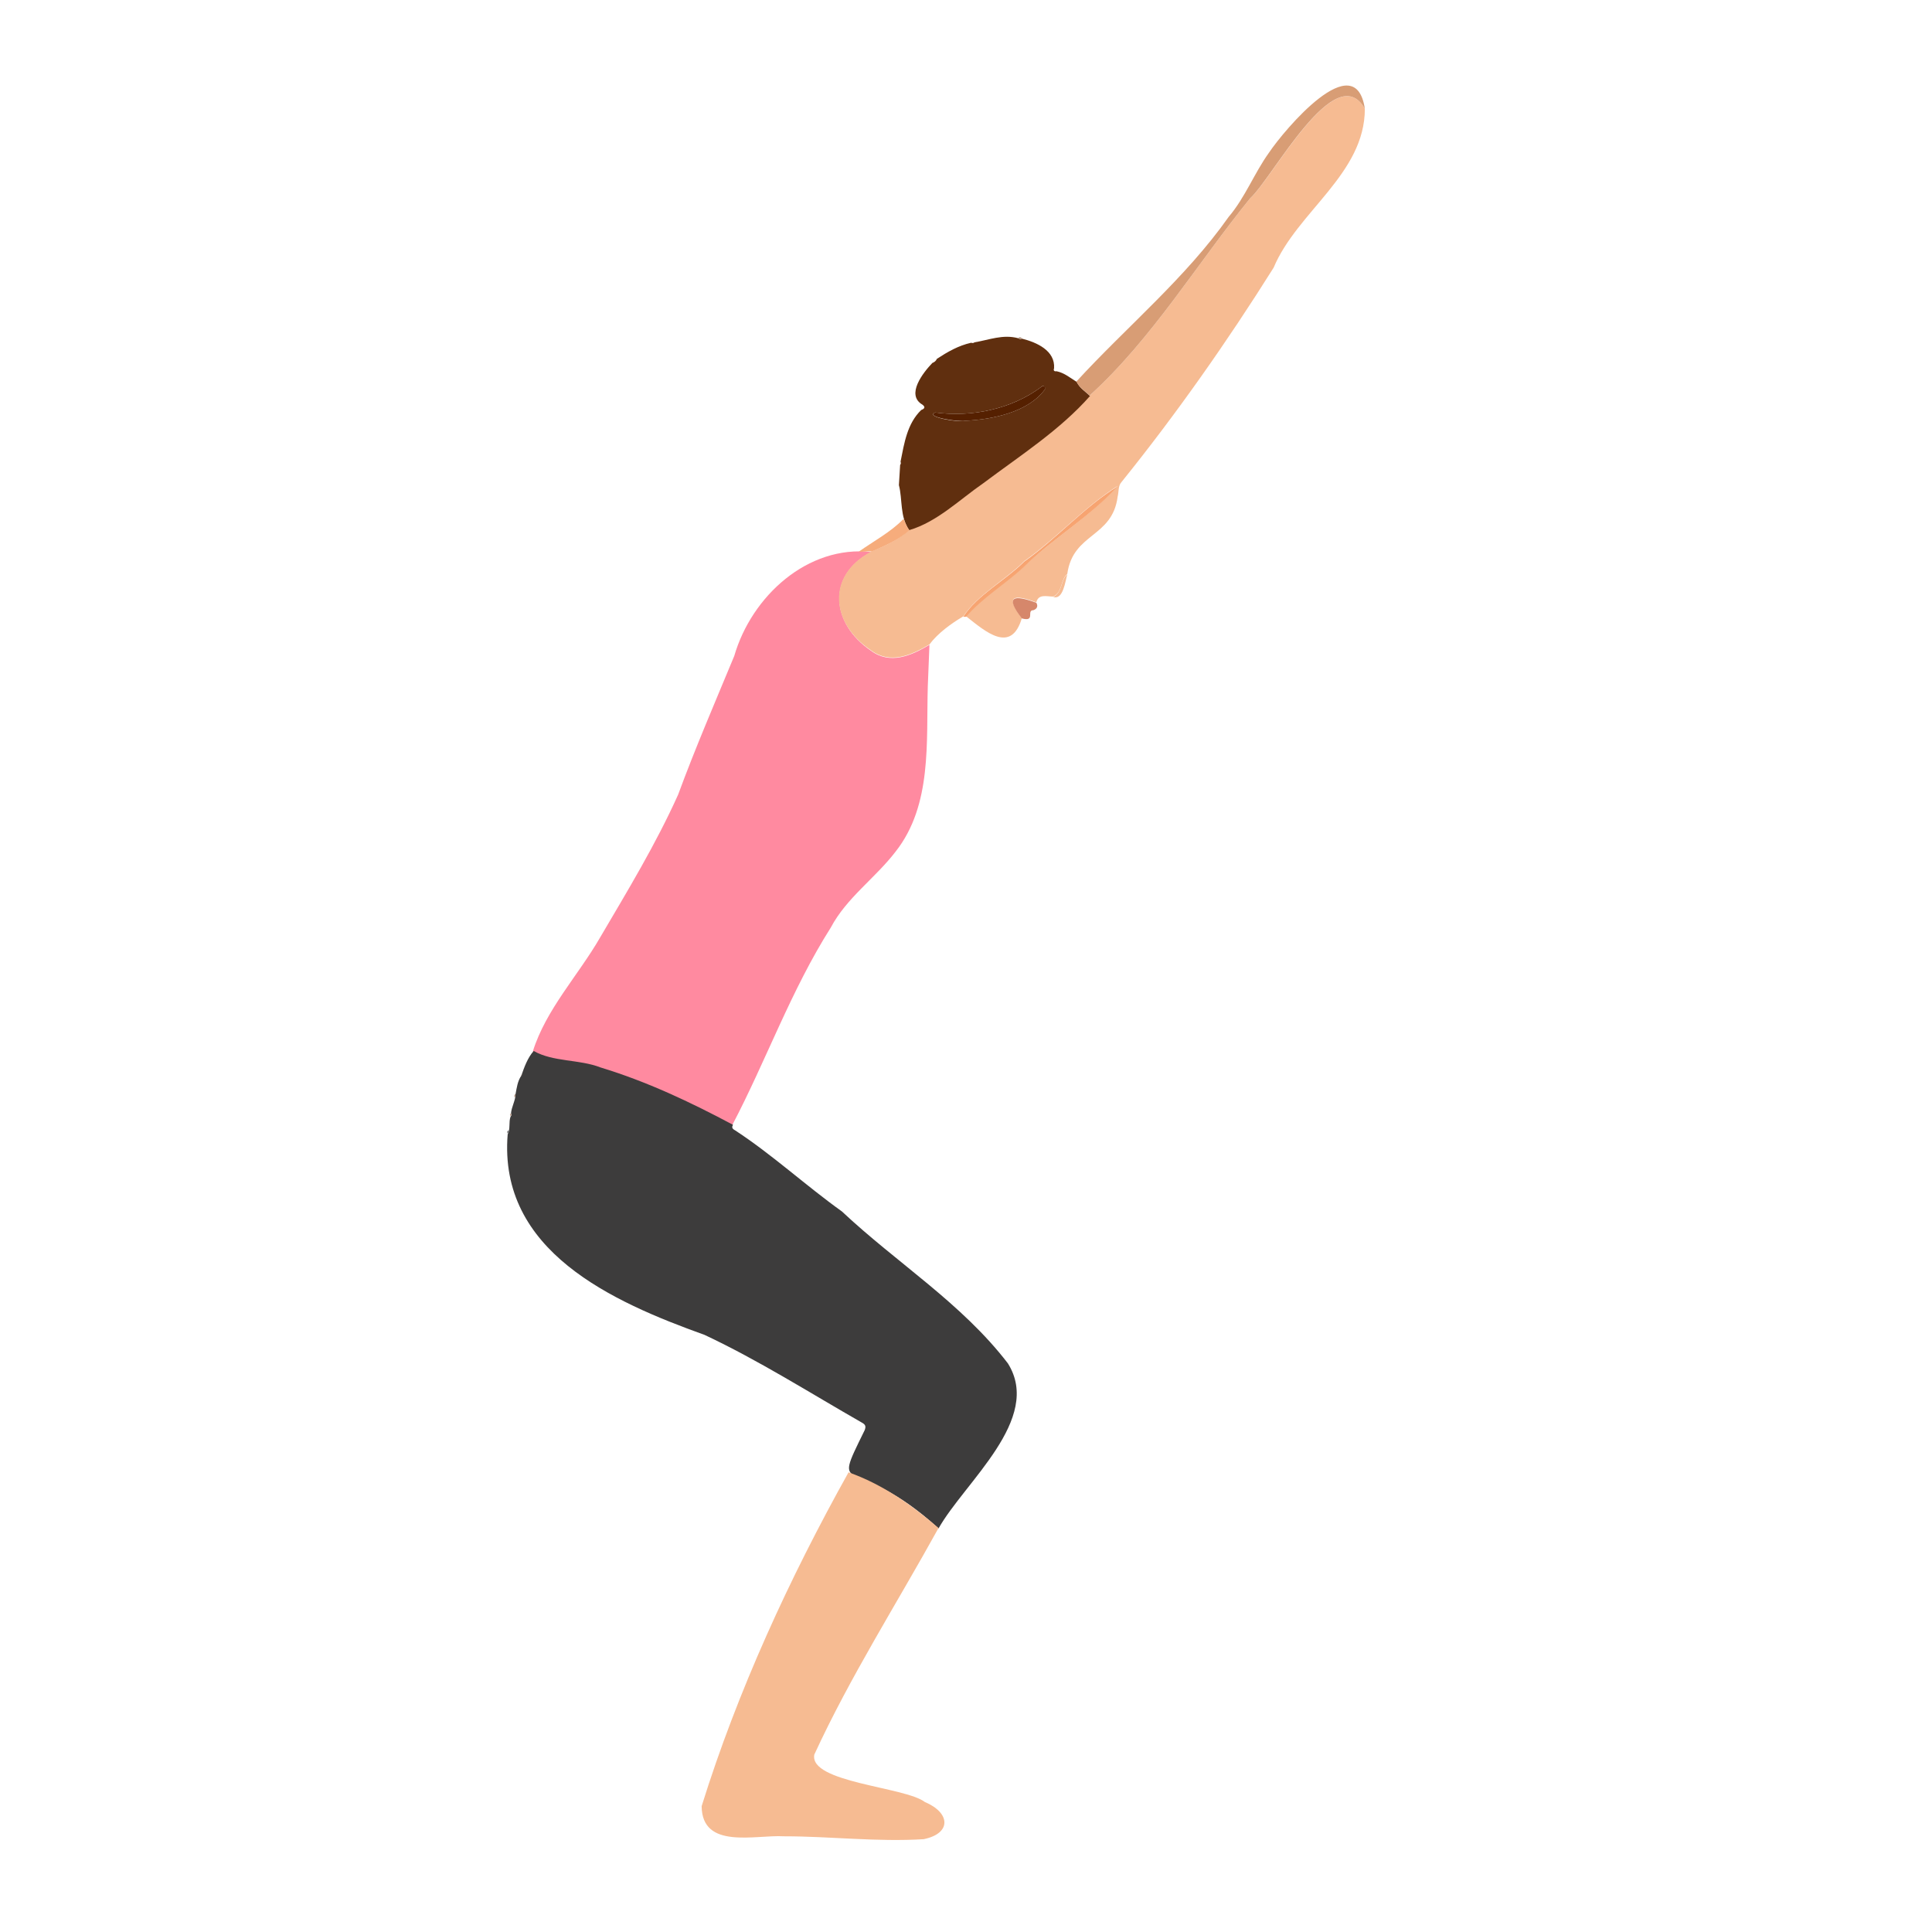
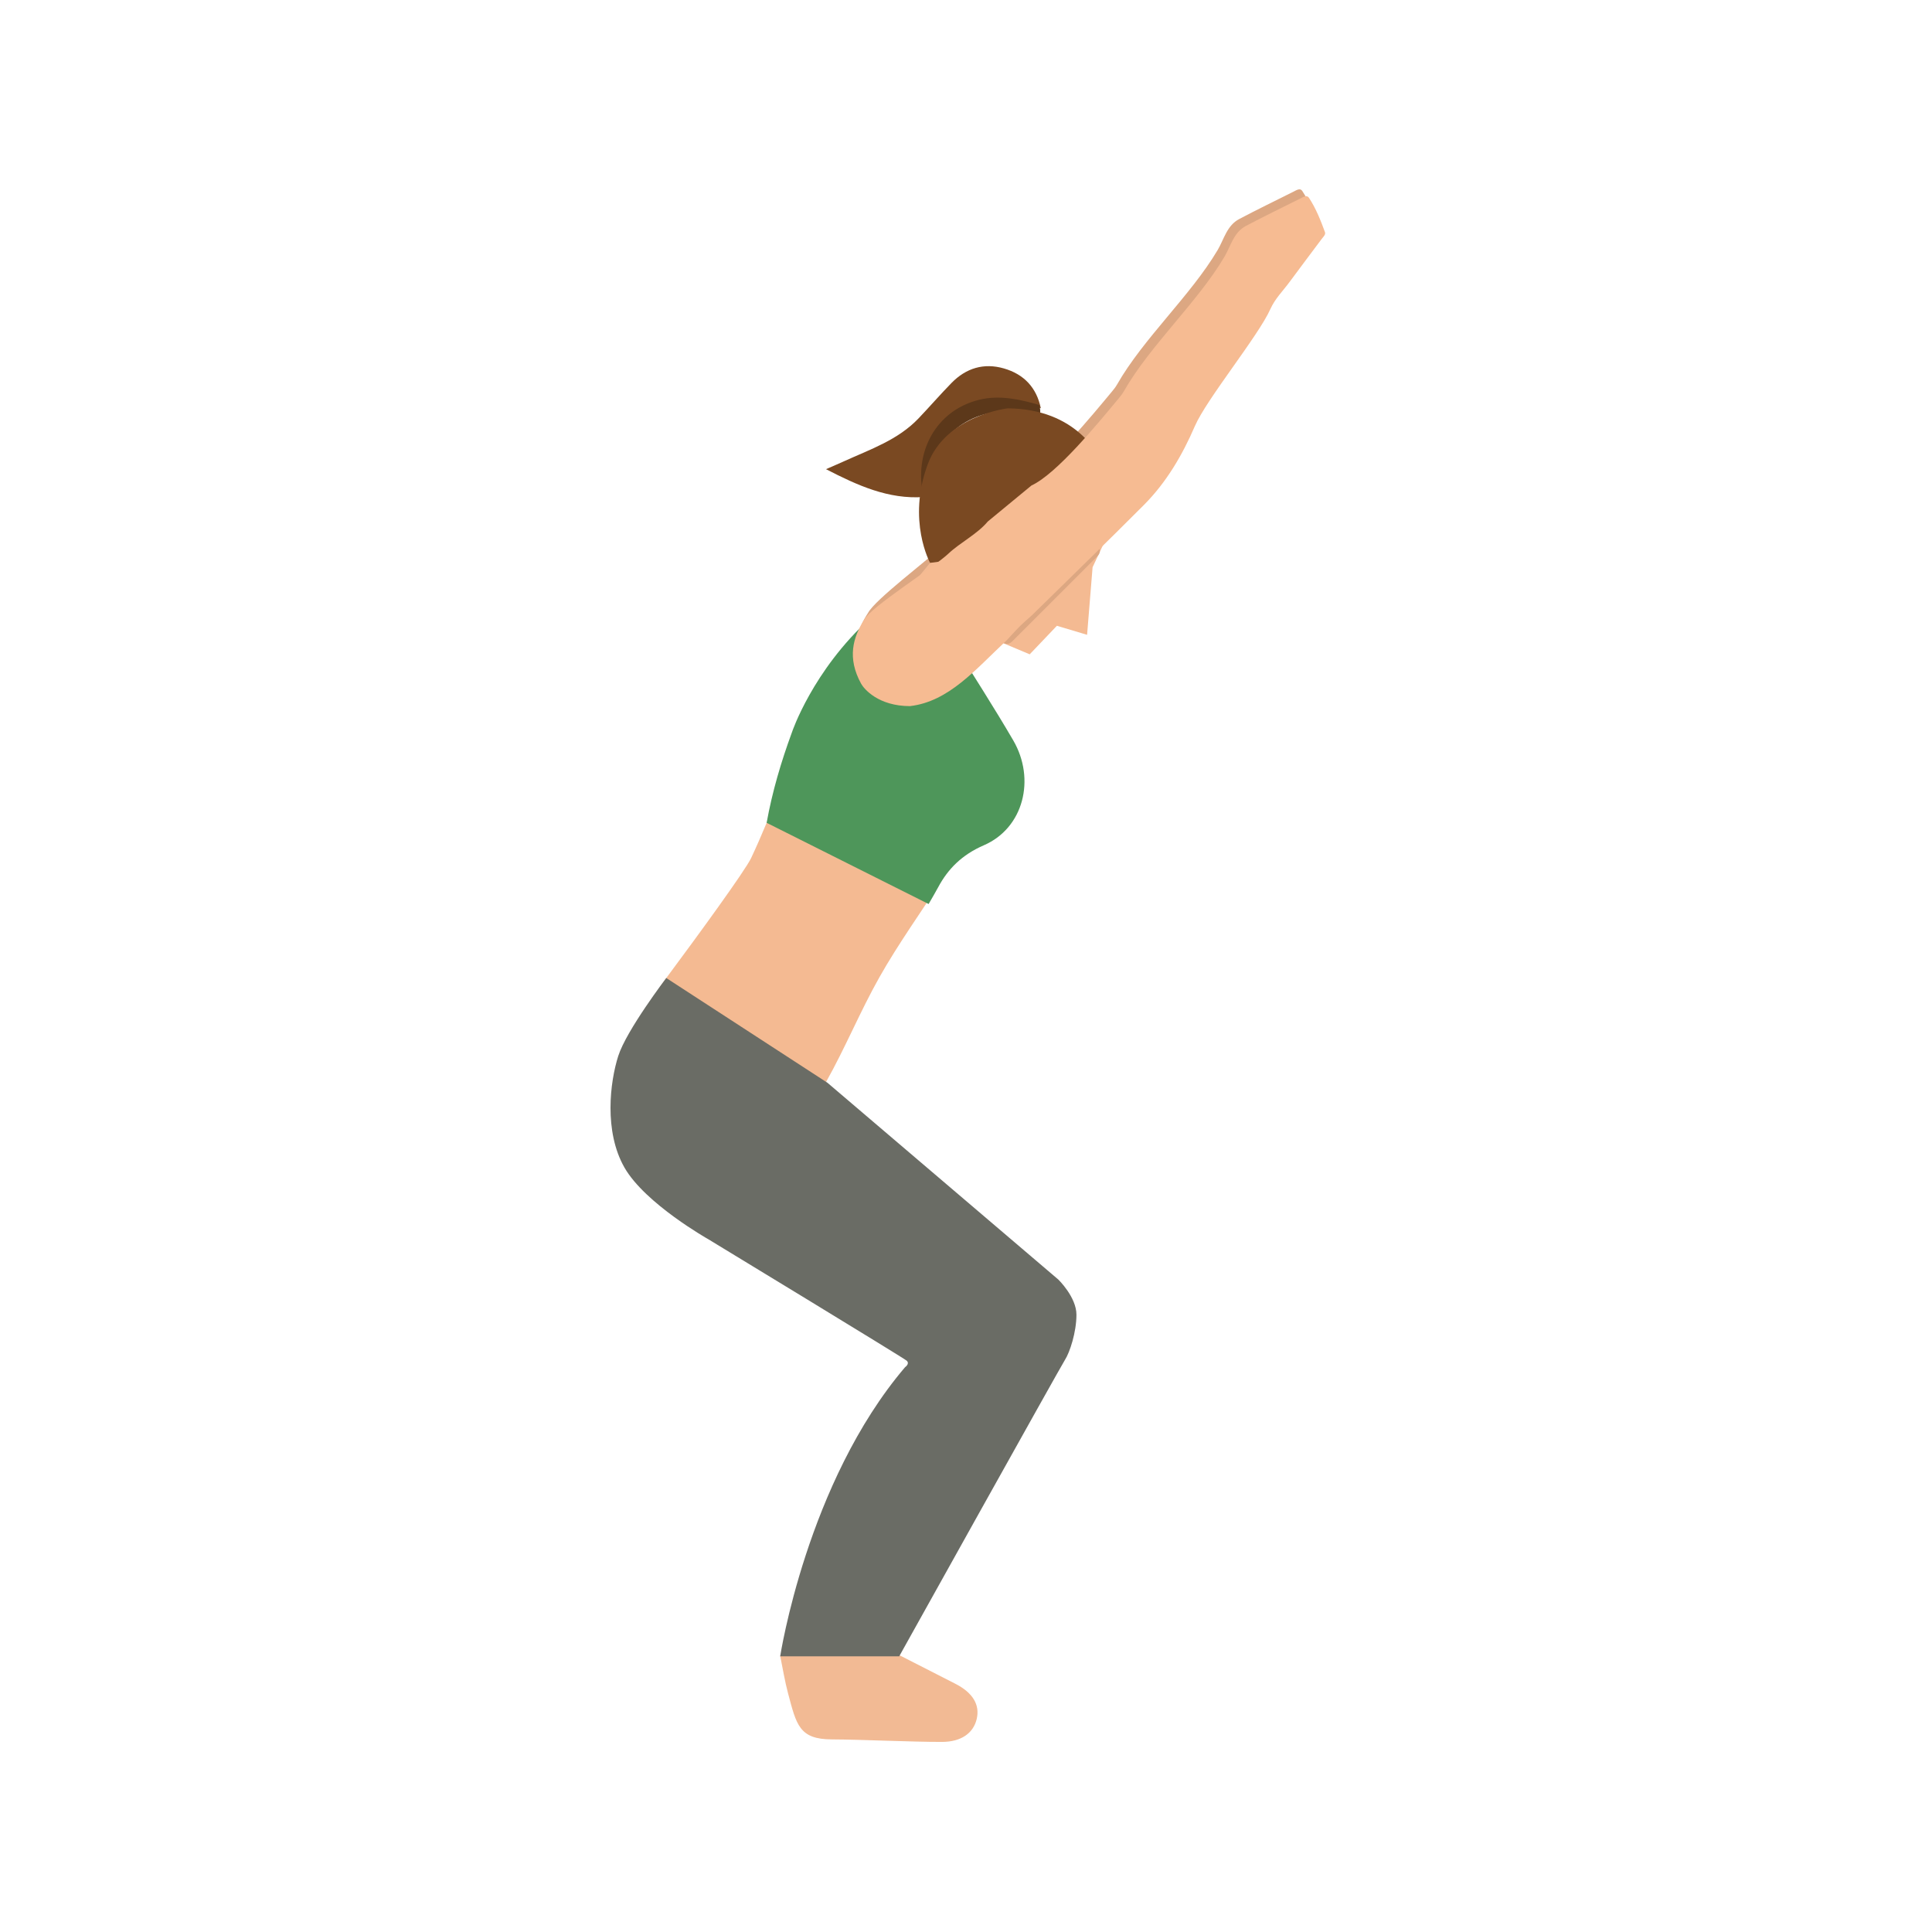
- <svg xmlns="http://www.w3.org/2000/svg" width="497" height="497" viewBox="0 0 497 497" fill="none">
-   <path d="M239.098 165.885C234.426 168.645 229.012 171.087 224.022 167.371C213.831 160.471 212.557 148.049 224.129 141.998C207.779 140.193 193.341 153.358 188.882 168.752C183.998 180.536 178.903 192.32 174.444 204.423C168.711 217.162 161.492 229.053 154.379 241.156C148.752 250.923 140.471 259.628 137.074 270.457C141.957 273.429 148.752 272.58 154.272 274.703C166.163 278.313 177.522 283.621 188.351 289.46C197.057 272.899 203.533 254.638 213.724 238.608C217.759 230.964 225.19 225.868 230.392 219.073C239.841 207.077 238.248 190.834 238.673 176.502L239.098 165.885Z" fill="#FF8AA0" />
-   <path d="M188.565 289.355C177.63 283.516 166.377 278.208 154.486 274.598C149.072 272.475 142.277 273.218 137.288 270.352C135.695 272.156 134.846 274.598 134.103 276.721C133.147 278.102 132.935 279.8 132.616 281.499C132.616 283.091 131.555 284.79 131.449 286.489C131.661 286.701 131.555 287.019 131.342 287.232C130.812 288.718 131.342 290.417 130.599 291.797C128.157 321.841 157.565 334.899 181.24 343.393C195.253 349.975 208.418 358.362 221.794 366.006C222.75 366.536 222.75 367.067 222.431 367.916C213.407 386.283 219.459 373.119 241.435 393.184C248.123 381.293 268.294 365.05 259.27 350.718C247.38 335.218 230.712 324.92 216.592 311.649C207.25 304.961 198.757 297.105 189.202 290.841C188.671 290.523 188.034 290.204 188.565 289.355Z" fill="#3D3C3C" />
-   <path d="M224.129 141.892C212.451 148.049 213.725 160.364 224.023 167.265C229.013 170.981 234.427 168.539 239.098 165.779C241.222 162.912 244.725 160.364 247.804 158.56C251.413 153.039 258.633 149.217 263.516 144.334C271.903 138.388 278.91 130.426 287.509 125.012C280.396 132.868 270.948 138.495 263.198 145.926C258.42 150.173 252.475 153.676 248.547 158.56C253.537 162.488 260.119 168.327 262.879 158.984C258.42 153.145 260.862 152.827 266.595 154.95C267.126 152.721 269.249 153.464 270.948 153.464C273.389 152.296 272.752 149.217 274.557 147.625C276.043 137.008 286.129 138.388 287.509 127.772C287.828 126.498 287.615 125.012 288.465 124.056C302.585 106.539 315.643 87.96 327.639 68.851C333.691 54.413 351.102 44.752 351.102 27.978C343.564 14.707 327.321 46.026 321.588 51.015C307.893 67.895 296.321 87.217 280.29 101.762C272.646 110.467 262.242 117.156 252.9 124.162C246.742 128.303 241.009 134.142 233.79 136.265C231.454 138.813 227.42 140.512 224.129 141.892Z" fill="#F6BB92" />
-   <path d="M241.432 393.076C234.532 387.131 226.994 381.823 218.289 378.744C203.107 405.922 189.73 435.011 180.494 464.631C180.6 475.884 194.296 471.956 201.621 472.381C213.617 472.381 225.614 473.867 237.611 473.124C244.83 471.638 244.511 466.33 237.929 463.569C232.833 459.641 208.097 458.58 209.477 451.36C218.713 431.295 230.71 412.504 241.432 393.076Z" fill="#F6BB92" />
-   <path d="M233.895 136.371C241.114 134.247 246.847 128.515 253.004 124.268C262.347 117.261 272.751 110.573 280.395 101.867C279.227 100.7 277.74 99.85 276.997 98.258C275.299 97.196 273.812 95.922 271.795 95.498C271.158 95.604 270.946 95.285 271.158 94.754C271.477 90.189 266.699 88.066 262.877 87.111C262.559 87.323 262.24 87.217 261.922 87.004C257.994 85.943 254.49 87.429 250.669 88.066C250.456 88.278 250.138 88.278 249.819 88.172C246.528 88.915 243.768 90.508 241.008 92.313C240.795 92.843 240.371 93.162 239.84 93.374C237.504 95.816 232.939 101.549 237.292 104.097C238.141 104.734 237.823 105.158 236.973 105.477C233.364 108.98 232.621 113.97 231.665 118.747C231.771 119.066 231.771 119.384 231.559 119.597C231.453 121.295 231.347 123.1 231.24 124.799C232.196 128.408 231.453 132.973 233.895 136.371ZM248.333 108.237C247.059 108.768 237.717 107.282 240.583 106.114C249.925 107.388 260.223 105.265 267.867 99.532C268.398 98.895 269.247 99.744 268.716 100.275C264.364 106.114 255.127 107.919 248.333 108.237Z" fill="#602F0F" />
-   <path d="M276.893 98.152C277.636 99.745 279.122 100.594 280.29 101.762C296.321 87.218 307.893 67.896 321.588 51.016C327.321 45.92 343.564 14.707 351.102 27.978C348.66 11.629 330.4 33.392 326.471 39.231C322.65 44.539 320.314 50.803 316.067 55.793C304.92 71.611 289.845 84.033 276.893 98.152Z" fill="#D89D75" />
-   <path d="M248.546 158.665C252.58 153.888 258.525 150.278 263.196 146.032C270.84 138.494 280.395 132.973 287.508 125.117C278.909 130.425 271.902 138.494 263.515 144.439C258.631 149.323 251.412 153.038 247.802 158.665C248.015 158.665 248.227 158.665 248.546 158.665Z" fill="#F7A471" />
-   <path d="M233.896 136.372C233.259 135.522 232.941 134.567 232.516 133.611C232.41 133.611 232.304 133.611 232.304 133.611C229.225 136.796 224.554 139.344 220.944 141.892C221.688 142.104 223.068 141.68 224.236 141.892C227.42 140.512 231.455 138.813 233.896 136.372Z" fill="#F6AC7C" />
-   <path d="M266.594 155.056C260.755 152.932 258.419 153.357 262.878 159.09C266.488 160.045 263.94 156.967 265.851 156.967C266.7 156.648 267.125 156.011 266.594 155.056Z" fill="#D6876B" />
-   <path d="M274.559 147.73C272.754 149.323 273.391 152.296 270.949 153.57C273.497 154.419 274.028 149.535 274.559 147.73Z" fill="#F6BB92" />
-   <path d="M261.923 86.899C262.242 87.111 262.454 87.217 262.879 87.005C262.56 86.793 262.348 86.687 261.923 86.899Z" fill="#A17A61" />
-   <path d="M132.403 282.346C132.615 282.028 132.722 281.709 132.509 281.391C132.297 281.709 132.191 282.028 132.403 282.346Z" fill="#B99B89" />
-   <path d="M131.341 287.126C131.553 286.914 131.659 286.701 131.447 286.383C131.128 286.595 131.128 286.807 131.341 287.126Z" fill="#B99B89" />
-   <path d="M130.599 291.584C130.812 291.371 130.918 291.053 130.918 290.734C130.387 290.947 130.387 291.265 130.599 291.584Z" fill="#7B7A7A" />
-   <path d="M133.996 276.722C134.208 276.722 134.315 276.51 134.208 276.297C134.208 276.403 134.102 276.616 133.996 276.722Z" fill="#B99B89" />
-   <path d="M248.336 108.237C255.131 107.919 264.367 106.114 268.72 100.275C269.357 99.744 268.507 98.895 267.87 99.532C260.227 105.265 249.929 107.388 240.586 106.114C237.72 107.282 247.168 108.662 248.336 108.237Z" fill="#552000" />
+ <svg xmlns="http://www.w3.org/2000/svg" width="500" height="500" viewBox="0 0 500 500" fill="none">
+   <path d="M224.66 158.592C221.743 163.132 220.551 166.963 224.202 173.595C224.953 174.96 227.779 177.642 231.952 178.044C242.024 176.862 250.678 171.507 258.841 163.876C262.528 159.847 262.26 160.183 265.301 157.473C274.97 147.966 284.707 138.533 294.285 128.919C300.155 123.024 304.244 116.004 307.5 108.479C310.527 101.491 323.918 85.171 327.033 78.207C328.24 75.505 330.311 73.487 332.011 71.177C334.748 67.458 337.535 63.779 340.301 60.078C340.71 59.531 341.391 58.925 341.169 58.314C340.037 55.196 338.798 52.13 337.027 49.421C336.47 48.567 335.532 49.213 334.745 49.608C330.057 51.954 325.343 54.236 320.697 56.691C317.505 58.378 316.757 61.955 315.127 64.707C308.11 76.553 295.904 87.57 289.088 99.519C288.69 100.217 288.263 100.743 287.695 101.424C282.495 107.664 271.767 120.837 265.205 123.861C261.55 126.852 257.561 130.186 253.906 133.177C251.172 136.458 246.804 138.585 243.693 141.51C239.763 145.204 226.491 155.17 224.664 158.588L224.66 158.592Z" fill="#DCA782" />
+   <path d="M245.528 224.783C230.993 217.954 216.455 211.12 201.921 204.291C199.554 210.196 197.133 216.243 194.392 222.06C192.879 225.274 180.733 241.96 172.435 253.108C168.749 258.061 167.486 261.987 166.572 263.282C174.908 277.975 196.841 275.146 213.792 280C218.762 271.17 222.59 261.772 227.582 252.928C232.591 244.049 238.553 235.84 244.011 227.281C244.533 226.459 245.023 225.616 245.528 224.783Z" fill="#F4BA92" />
+   <path d="M262.221 191.597C257.247 183.057 251.867 174.752 246.667 166.342C244.254 168.727 242.483 171.75 239.502 173.57C238.349 174.731 237.163 175.825 235.95 176.855L225.215 159.999C210.292 173.556 204.969 189.474 204.969 189.474C202.157 197.122 199.85 204.911 198.407 212.94C212.779 220.105 225.949 226.794 240.324 233.959C241.153 232.513 242.014 231.084 242.801 229.613C245.327 224.893 248.929 221.22 254.626 218.751C264.917 214.292 268.063 201.63 262.221 191.597Z" fill="#4E965A" />
+   <path d="M232.715 428.344C222.442 428.39 212.173 428.439 201.903 428.488C202.574 431.741 203.089 435.033 203.946 438.236C206.115 446.35 206.807 450.124 215.26 450.156C223.059 450.188 236.031 450.826 243.831 450.805C248.643 450.791 251.881 448.625 252.767 444.889C253.649 441.181 251.747 438.052 247.211 435.738C242.378 433.276 237.548 430.806 232.719 428.34L232.715 428.344Z" fill="#F2BA94" />
+   <path d="M172.432 253.108L214.148 280.222L273.905 331.157C273.905 331.157 278.583 335.7 278.583 340.248C278.583 344.795 276.844 350.006 275.641 351.879C274.438 353.752 232.711 428.658 232.711 428.658H201.913C201.913 428.658 208.8 383.671 234.242 353.816C234.242 353.816 235.558 352.923 234.62 352.122C233.685 351.321 183.371 320.75 183.371 320.75C183.371 320.75 166.953 311.517 161.608 302.162C156.264 292.806 157.866 279.968 160.003 273.287C162.141 266.605 172.425 253.111 172.425 253.111L172.432 253.108Z" fill="#6A6C65" />
+   <path d="M269.361 105.636C268.254 100.284 264.973 96.841 259.815 95.353C254.612 93.85 250.015 95.261 246.254 99.106C243.33 102.094 240.589 105.266 237.703 108.292C232.38 113.873 225.218 116.293 218.441 119.373C217.013 120.022 215.57 120.636 213.771 121.423C221.966 125.646 229.9 129.258 239.061 128.63C237.019 118.636 243.171 108.289 254.531 105.22C259.505 103.876 264.447 104.549 269.365 105.636H269.361Z" fill="#7A4922" />
+   <path d="M268.907 104.793C263.767 103.279 258.627 102.224 253.575 103.42C242.043 106.158 236.324 117.341 239.044 128.633C239.192 128.729 239.33 128.729 239.457 128.633C240.868 126.912 240.314 124.46 240.716 122.382C242.91 111.069 253.335 105.142 263.696 106.768C265.506 107.05 267.312 107.491 269.118 107.858C269.259 106.846 269.309 105.826 268.907 104.793Z" fill="#5C381A" />
+   <path d="M286.104 139.683L282.76 146.802L281.338 164.289L273.524 161.953L266.486 169.337L253.589 163.911L248.847 170.649L227.07 162.271L240.705 145.669L249.606 142.127L260.979 128.704L286.104 139.683Z" fill="#F4BA92" />
+   <path d="M286.104 139.683C286.104 139.683 289.117 130.281 287.099 123.878C285.081 117.475 278.498 105.872 260.835 105.675C260.835 105.675 244.815 107.442 240.099 120.153C234.68 134.754 240.709 145.669 240.709 145.669L256.686 143.539L264.797 130.779L275.821 136.772L286.104 139.683Z" fill="#7A4922" />
+   <path d="M261.906 166.046C268.376 159.576 274.843 153.109 281.313 146.639C282.23 145.722 283.144 144.805 284.061 143.891C285.871 142.082 283.063 139.277 281.256 141.087C274.786 147.557 268.32 154.023 261.85 160.493C260.933 161.41 260.019 162.327 259.102 163.241C257.292 165.051 260.1 167.856 261.906 166.046Z" fill="#DCA782" />
+   <path d="M223.659 160.37C220.741 164.91 219.199 170.304 222.854 176.936C223.606 178.301 227.31 182.743 235.508 182.743C245.58 181.561 252.417 173.289 260.58 165.658C264.267 161.629 263.999 161.964 267.04 159.255C276.709 149.748 286.446 140.314 296.024 130.701C301.894 124.806 305.983 117.786 309.239 110.261C312.266 103.273 325.657 86.953 328.772 79.989C329.979 77.287 332.05 75.269 333.75 72.958C336.488 69.24 339.275 65.561 342.04 61.86C342.45 61.313 343.131 60.706 342.908 60.096C341.776 56.977 340.538 53.912 338.767 51.203C338.209 50.349 337.271 50.994 336.484 51.389C331.796 53.735 327.083 56.018 322.437 58.473C319.244 60.16 318.496 63.737 316.866 66.488C309.849 78.335 297.643 89.352 290.828 101.301C290.429 101.999 290.002 102.525 289.434 103.206C284.234 109.446 273.506 122.619 266.944 125.642C263.29 128.634 259.3 131.968 255.645 134.959C252.911 138.24 248.544 140.367 245.432 143.292C241.502 146.985 225.493 156.951 223.666 160.37H223.659Z" fill="#F6BB92" />
</svg>
